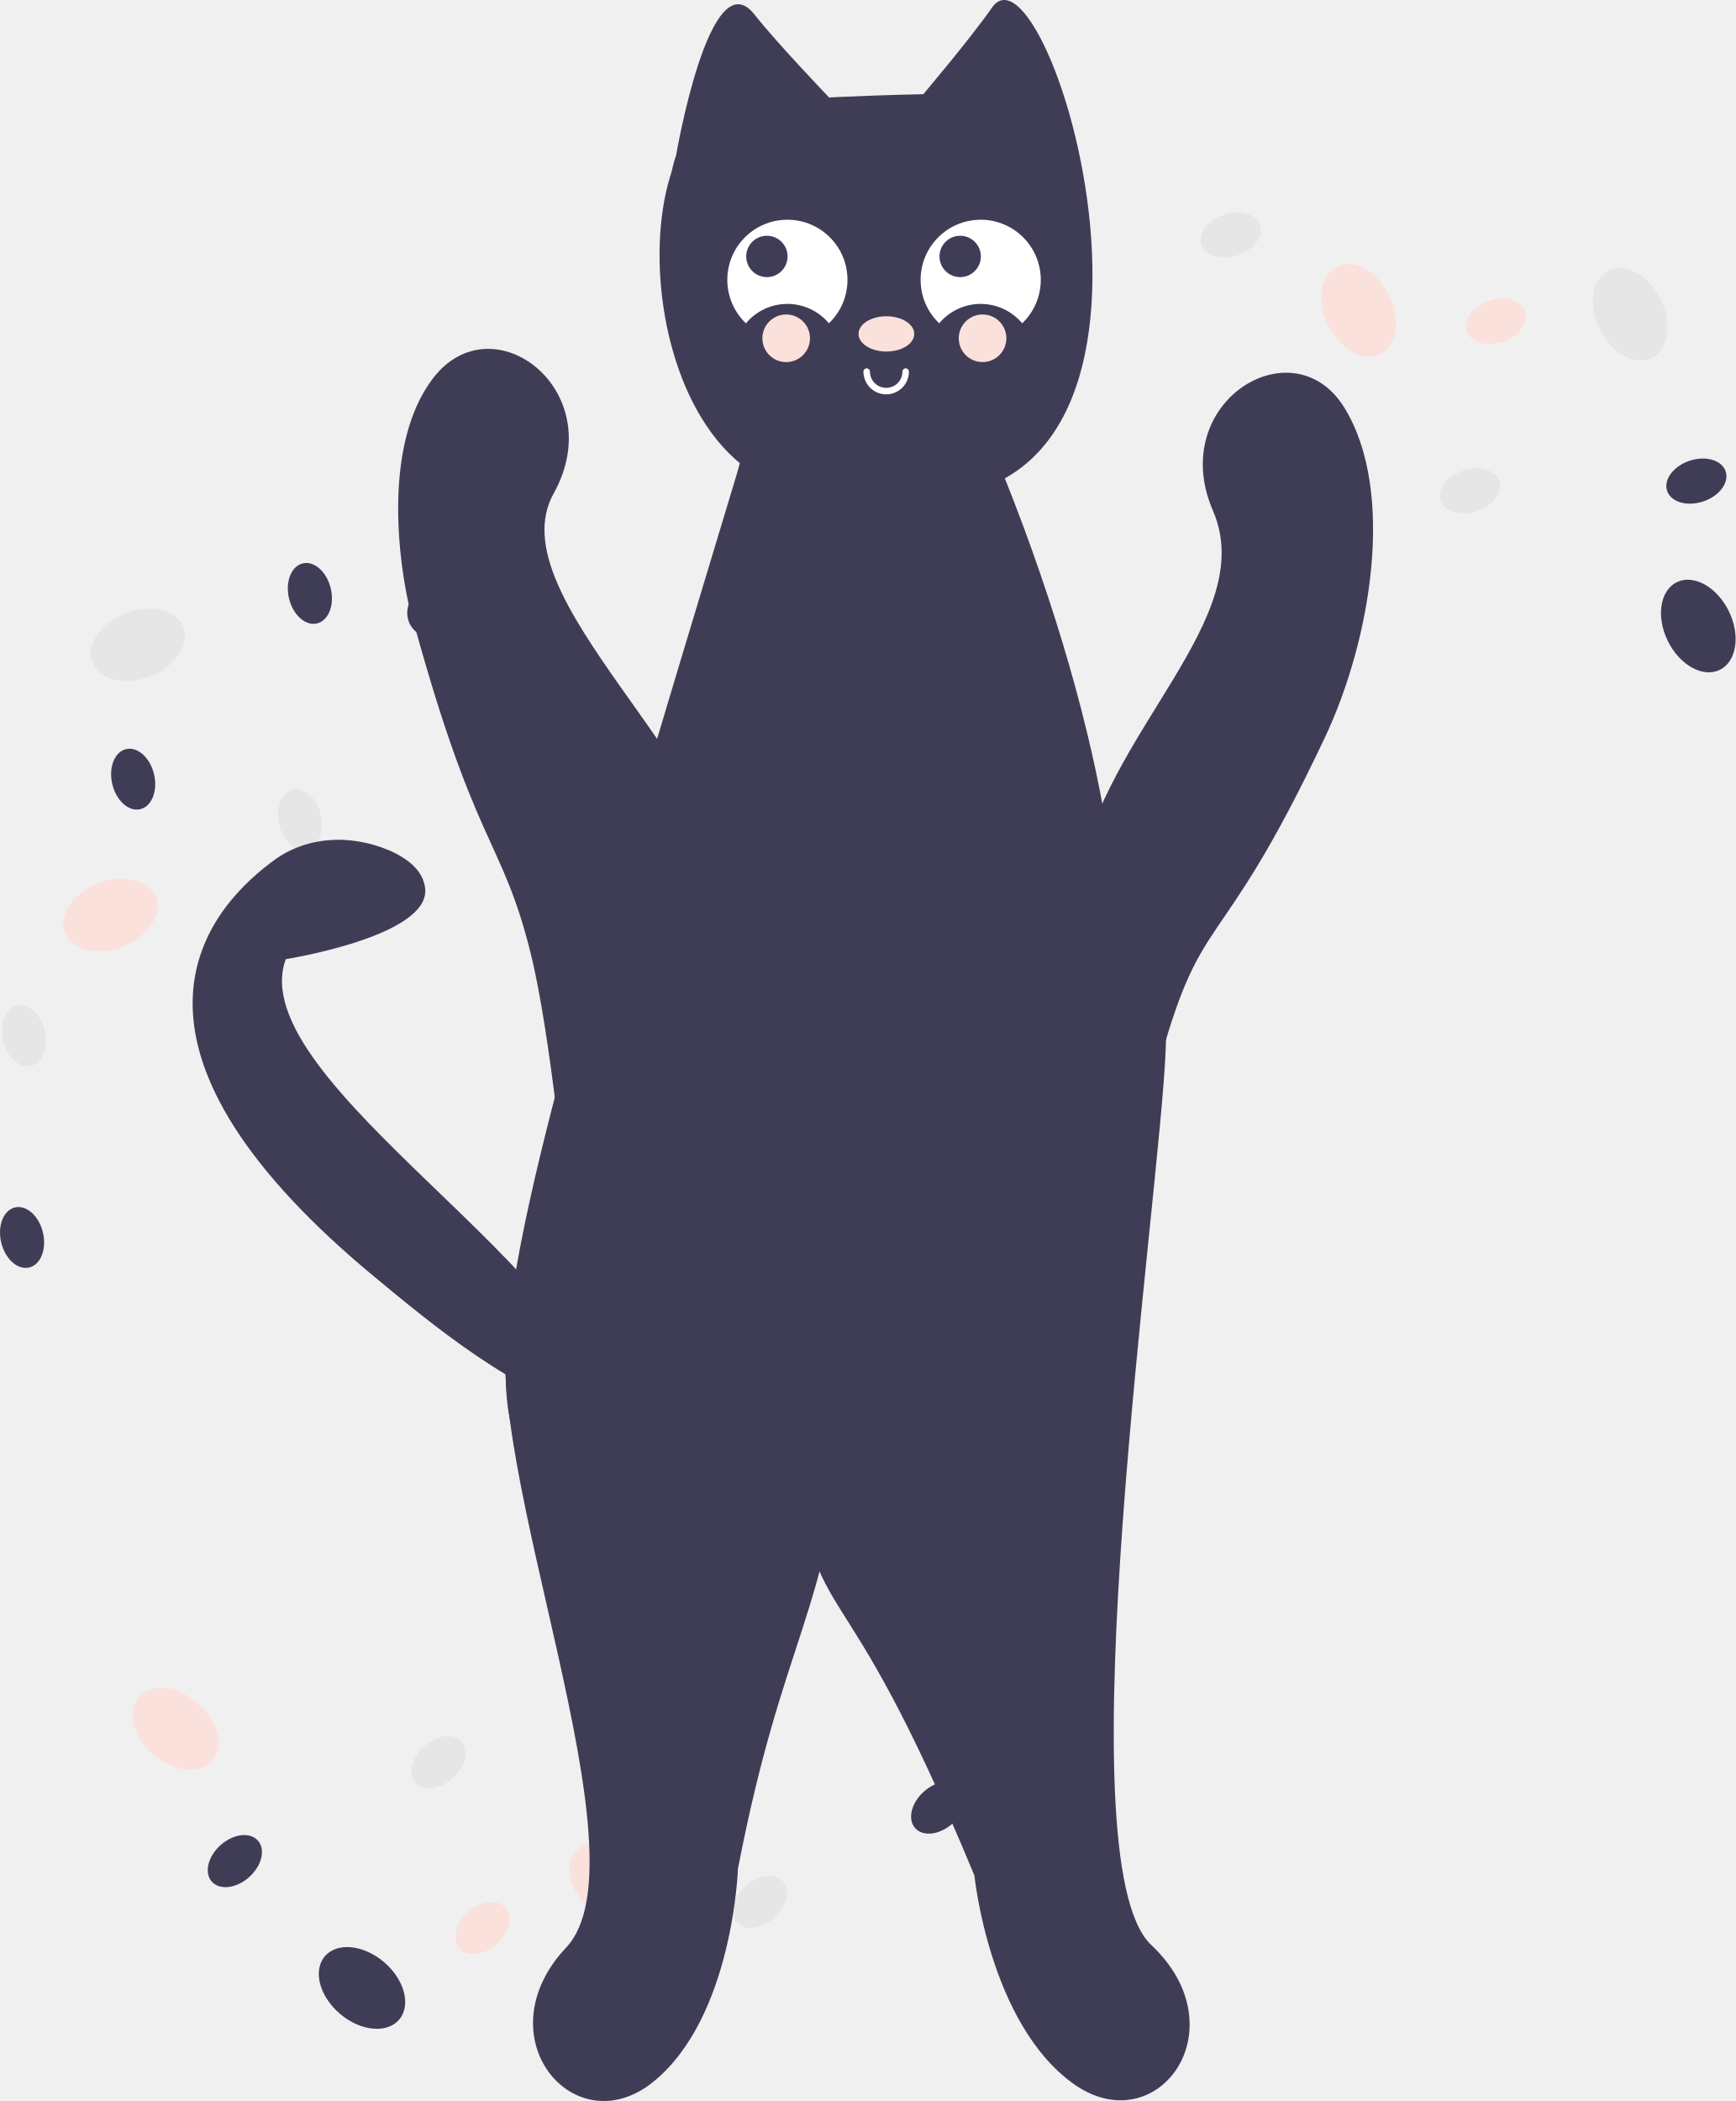
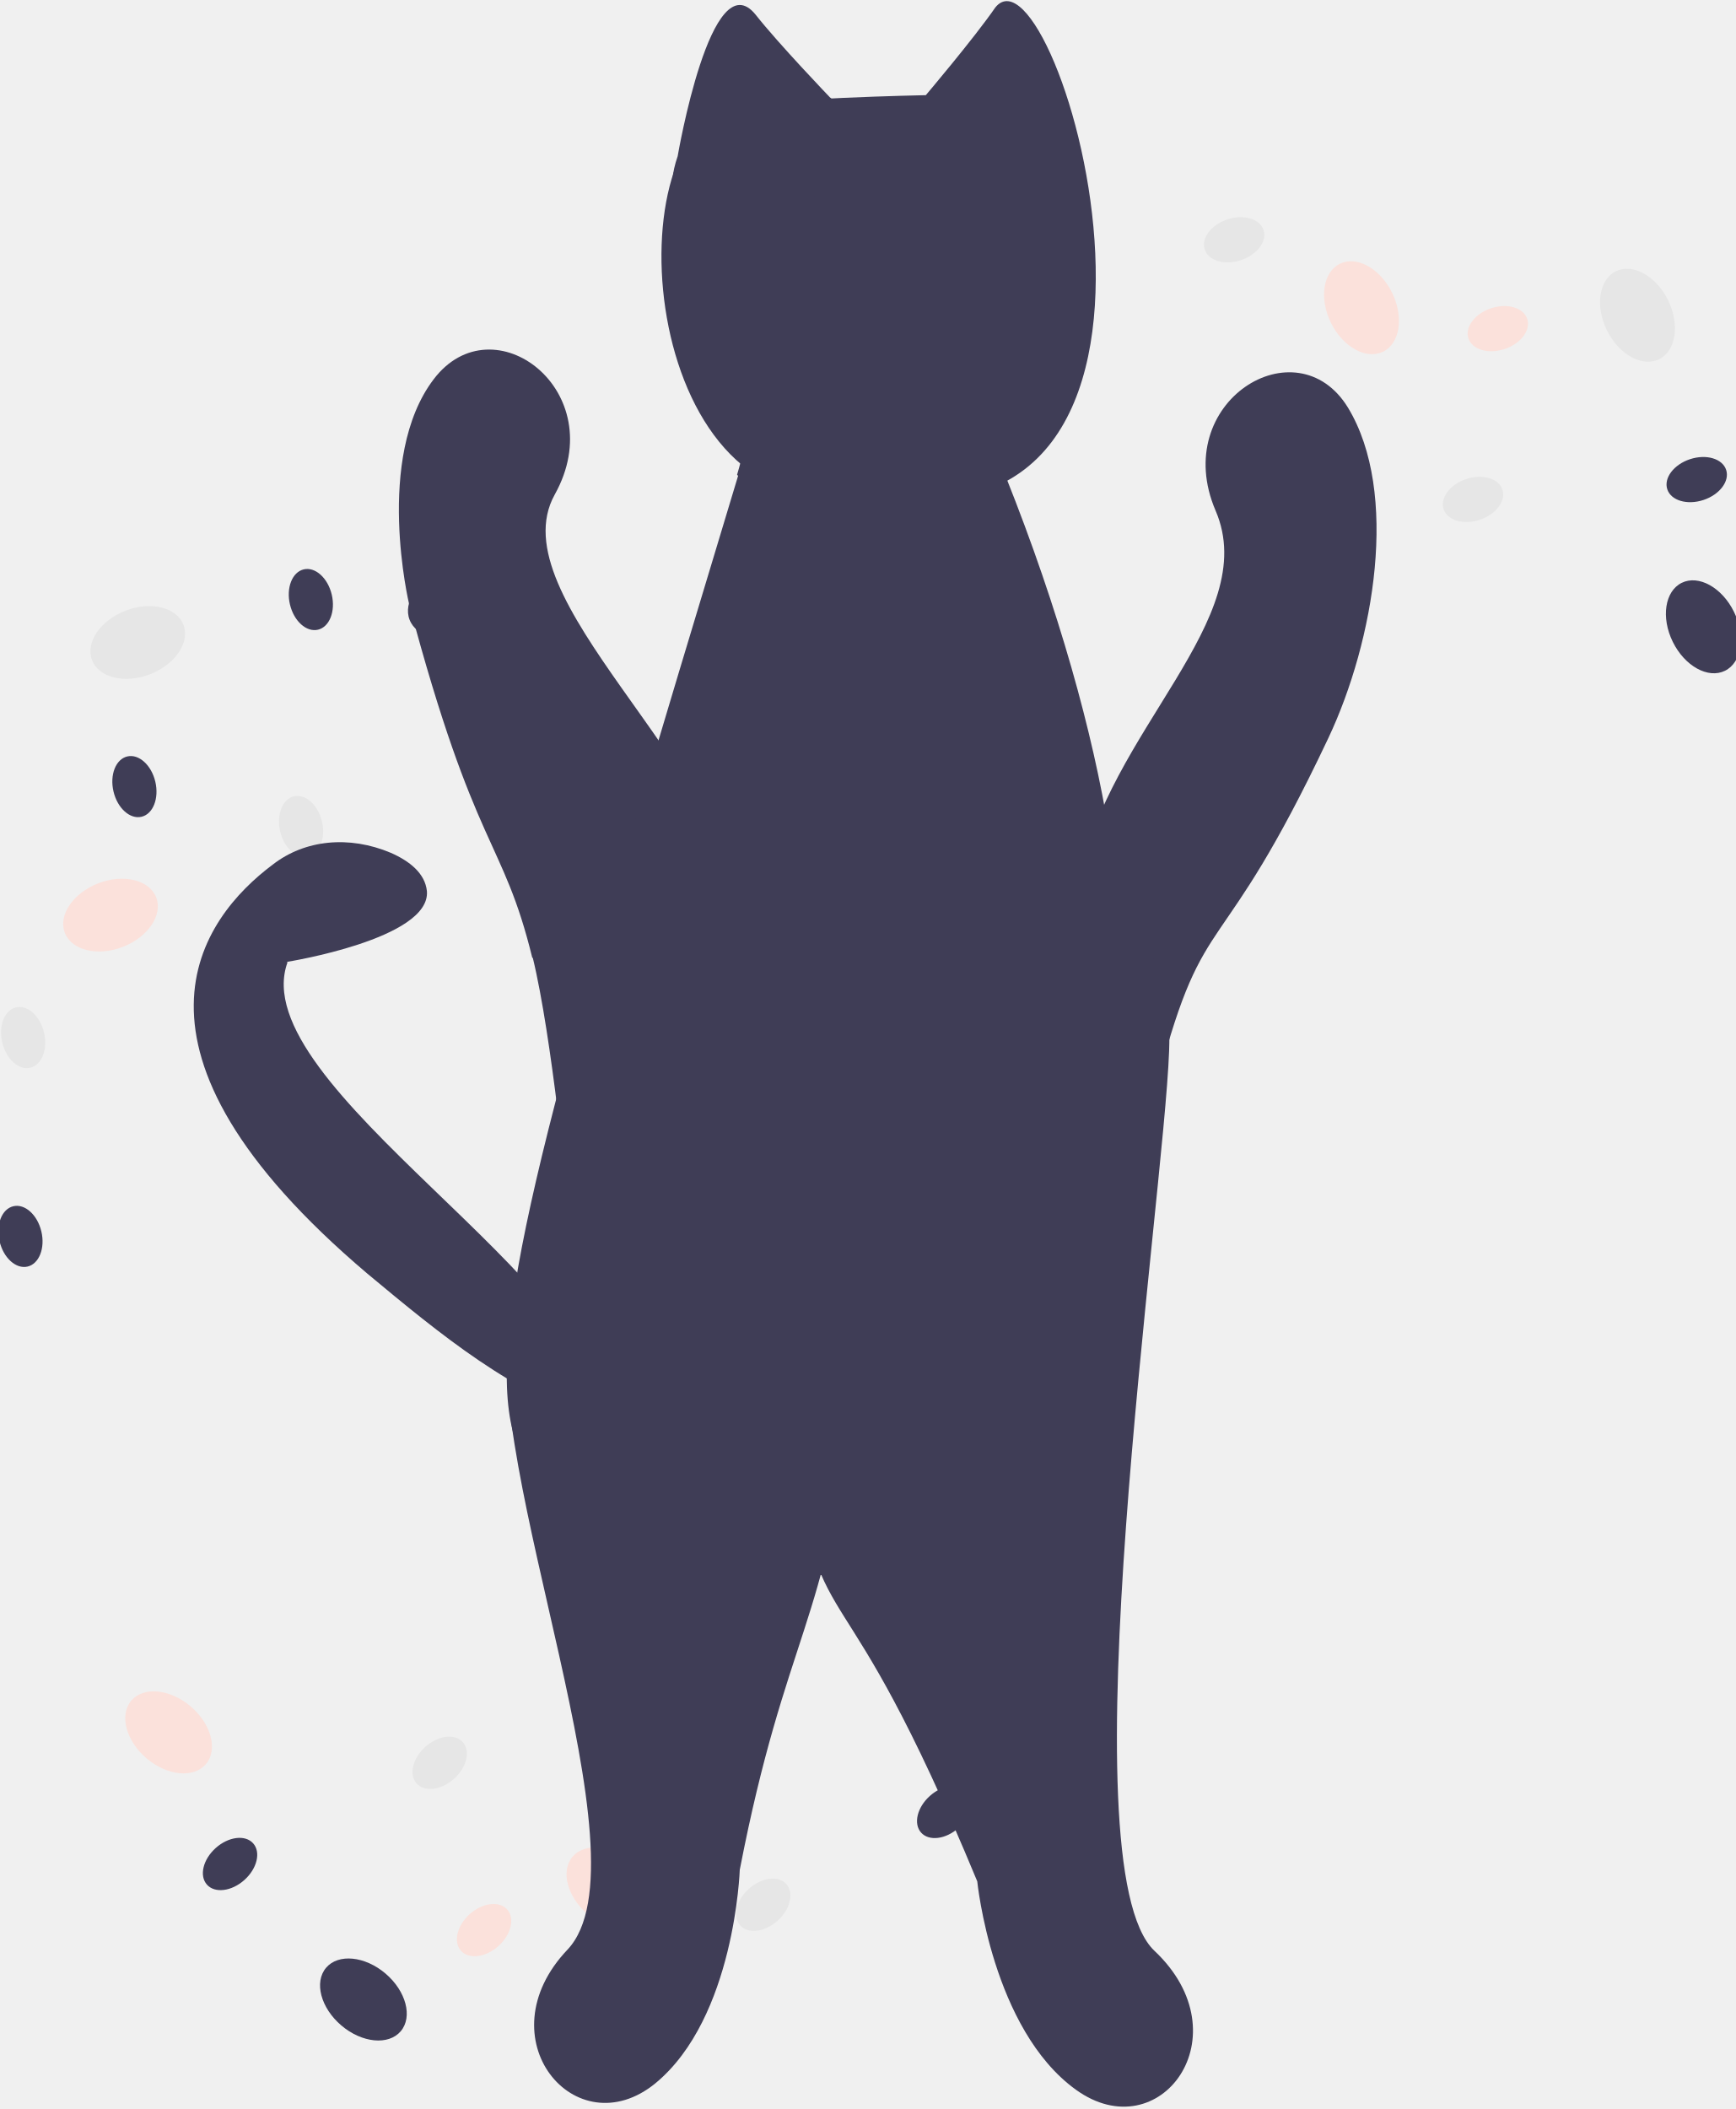
- <svg xmlns="http://www.w3.org/2000/svg" width="135.332mm" height="163.798mm" viewBox="0 0 135.332 163.798" version="1.1" id="svg5290">
-   <defs id="defs5284" />
-   <g id="layer2" style="display:inline" transform="translate(-31.2953,-64.60818)">
-     <ellipse style="fill:#e6e6e6;stroke-width:0.504" cx="-2.265" cy="122.311" rx="3.806" ry="2.648" transform="rotate(-21.16137)" id="ellipse14" />
-     <ellipse style="fill:#3f3d56;stroke-width:0.504" cx="21.897" cy="128.268" rx="3.806" ry="2.648" transform="rotate(-21.16137)" id="ellipse16" />
-     <ellipse style="fill:#fbe1db;fill-opacity:1;stroke-width:0.504" cx="-11.863" cy="141.177" rx="3.806" ry="2.648" transform="rotate(-21.16137)" id="ellipse18" />
-     <ellipse style="fill:#e6e6e6;stroke-width:0.504" cx="-1.209" cy="149.087" rx="1.673" ry="2.406" transform="rotate(-13.31636)" id="ellipse20" />
-     <ellipse style="fill:#3f3d56;stroke-width:0.504" cx="-4.974" cy="164.357" rx="1.673" ry="2.406" transform="rotate(-13.31636)" id="ellipse22" />
-     <ellipse style="fill:#e6e6e6;stroke-width:0.504" cx="23.61" cy="137.648" rx="1.673" ry="2.406" transform="rotate(-13.31636)" id="ellipse24" />
-     <ellipse style="fill:#3f3d56;fill-opacity:1;stroke-width:0.504" cx="11.686" cy="131.582" rx="1.673" ry="2.406" transform="rotate(-13.31636)" id="ellipse26" />
-     <ellipse style="fill:#3f3d56;stroke-width:0.504" cx="28.43" cy="120.664" rx="1.673" ry="2.406" transform="rotate(-13.31636)" id="ellipse28" />
-     <ellipse style="fill:#3f3d56;fill-opacity:1;stroke-width:0.504" cx="-128.636" cy="187.661" rx="2.648" ry="3.806" transform="rotate(-49.59538)" id="ellipse30" />
-     <ellipse style="fill:#fbe1db;fill-opacity:1;stroke-width:0.504" cx="-122.678" cy="163.5" rx="2.648" ry="3.806" transform="rotate(-49.59538)" id="ellipse32" />
-     <ellipse style="fill:#fbe1db;fill-opacity:1;stroke-width:0.504" cx="-109.77" cy="197.26" rx="2.648" ry="3.806" transform="rotate(-49.59538)" id="ellipse34" />
-     <ellipse style="fill:#e6e6e6;stroke-width:0.504" cx="-74.206" cy="219.123" rx="2.406" ry="1.673" transform="rotate(-41.75038)" id="ellipse36" />
-     <ellipse style="fill:#3f3d56;stroke-width:0.504" cx="-58.936" cy="222.888" rx="2.406" ry="1.673" transform="rotate(-41.75038)" id="ellipse38" />
-     <ellipse style="fill:#e6e6e6;stroke-width:0.504" cx="-85.644" cy="194.305" rx="2.406" ry="1.673" transform="rotate(-41.75038)" id="ellipse40" />
-     <ellipse style="fill:#fbe1db;fill-opacity:1;stroke-width:0.504" cx="-91.71" cy="206.228" rx="2.406" ry="1.673" transform="rotate(-41.75038)" id="ellipse42" />
-     <ellipse style="fill:#3f3d56;fill-opacity:1;stroke-width:0.504" cx="-102.629" cy="189.484" rx="2.406" ry="1.673" transform="rotate(-41.75038)" id="ellipse44" />
-     <ellipse style="fill:#e6e6e6;stroke-width:0.504" cx="102.818" cy="149.862" rx="2.648" ry="3.806" transform="rotate(-26.18799)" id="ellipse46" />
-     <ellipse style="fill:#3f3d56;stroke-width:0.504" cx="96.861" cy="174.024" rx="2.648" ry="3.806" transform="rotate(-26.18799)" id="ellipse48" />
-     <ellipse style="fill:#fbe1db;fill-opacity:1;stroke-width:0.504" cx="83.953" cy="140.263" rx="2.648" ry="3.806" transform="rotate(-26.18799)" id="ellipse50" />
-     <ellipse style="fill:#e6e6e6;stroke-width:0.504" cx="94.7" cy="118.765" rx="2.406" ry="1.673" transform="rotate(-18.34298)" id="ellipse52" />
-     <ellipse style="fill:#3f3d56;stroke-width:0.504" cx="79.429" cy="115" rx="2.406" ry="1.673" transform="rotate(-18.34298)" id="ellipse54" />
-     <ellipse style="fill:#e6e6e6;stroke-width:0.504" cx="106.138" cy="143.583" rx="2.406" ry="1.673" transform="rotate(-18.34298)" id="ellipse56" />
-     <ellipse style="fill:#fbe1db;fill-opacity:1;stroke-width:0.504" cx="112.204" cy="131.66" rx="2.406" ry="1.673" transform="rotate(-18.34298)" id="ellipse58" />
-     <ellipse style="fill:#3f3d56;stroke-width:0.504" cx="123.122" cy="148.404" rx="2.406" ry="1.673" transform="rotate(-18.34298)" id="ellipse60" />
+ <svg xmlns="http://www.w3.org/2000/svg" width="135mm" height="164mm" version="1.1" viewBox="0 0 135 164">
+   <g transform="translate(-31.3 -64.6)" stroke-width=".504">
+     <ellipse transform="rotate(-21.2)" cx="-2.26" cy="122" rx="3.81" ry="2.65" fill="#e6e6e6" />
+     <ellipse transform="rotate(-21.2)" cx="21.9" cy="128" rx="3.81" ry="2.65" fill="#3f3d56" />
+     <ellipse transform="rotate(-21.2)" cx="-11.9" cy="141" rx="3.81" ry="2.65" fill="#fbe1db" />
+     <ellipse transform="rotate(-13.3)" cx="-1.21" cy="149" rx="1.67" ry="2.41" fill="#e6e6e6" />
+     <ellipse transform="rotate(-13.3)" cx="-4.97" cy="164" rx="1.67" ry="2.41" fill="#3f3d56" />
+     <ellipse transform="rotate(-13.3)" cx="23.6" cy="138" rx="1.67" ry="2.41" fill="#e6e6e6" />
+     <g fill="#3f3d56">
+       <ellipse transform="rotate(-13.3)" cx="11.7" cy="132" rx="1.67" ry="2.41" />
+       <ellipse transform="rotate(-13.3)" cx="28.4" cy="121" rx="1.67" ry="2.41" />
+       <ellipse transform="rotate(-49.6)" cx="-129" cy="188" rx="2.65" ry="3.81" />
+     </g>
+     <ellipse transform="rotate(-49.6)" cx="-123" cy="163" rx="2.65" ry="3.81" fill="#fbe1db" />
+     <ellipse transform="rotate(-49.6)" cx="-110" cy="197" rx="2.65" ry="3.81" fill="#fbe1db" />
+     <ellipse transform="rotate(-41.8)" cx="-74.2" cy="219" rx="2.41" ry="1.67" fill="#e6e6e6" />
+     <ellipse transform="rotate(-41.8)" cx="-58.9" cy="223" rx="2.41" ry="1.67" fill="#3f3d56" />
+     <ellipse transform="rotate(-41.8)" cx="-85.6" cy="194" rx="2.41" ry="1.67" fill="#e6e6e6" />
+     <ellipse transform="rotate(-41.8)" cx="-91.7" cy="206" rx="2.41" ry="1.67" fill="#fbe1db" />
+     <ellipse transform="rotate(-41.8)" cx="-103" cy="189" rx="2.41" ry="1.67" fill="#3f3d56" />
+     <ellipse transform="rotate(-26.2)" cx="103" cy="150" rx="2.65" ry="3.81" fill="#e6e6e6" />
+     <ellipse transform="rotate(-26.2)" cx="96.9" cy="174" rx="2.65" ry="3.81" fill="#3f3d56" />
+     <ellipse transform="rotate(-26.2)" cx="84" cy="140" rx="2.65" ry="3.81" fill="#fbe1db" />
+     <ellipse transform="rotate(-18.3)" cx="94.7" cy="119" rx="2.41" ry="1.67" fill="#e6e6e6" />
+     <ellipse transform="rotate(-18.3)" cx="106" cy="144" rx="2.41" ry="1.67" fill="#e6e6e6" />
+     <ellipse transform="rotate(-18.3)" cx="112" cy="132" rx="2.41" ry="1.67" fill="#fbe1db" />
+     <ellipse transform="rotate(-18.3)" cx="123" cy="148" rx="2.41" ry="1.67" fill="#3f3d56" />
  </g>
-   <g id="layer6" style="display:inline" transform="translate(3.1050814e-6,-19.23539)">
-     <path style="display:inline;fill:#ffffff;stroke-width:0.181" d="m 176.477,53.13 a 0.959,0.959 0 0 1 -0.958,-0.958 0.137,0.137 0 0 1 0.274,0 0.685,0.685 0 0 0 1.369,0 0.137,0.137 0 0 1 0.274,0 0.959,0.959 0 0 1 -0.958,0.958 z" id="path36-6-6" />
-     <ellipse style="display:inline;fill:#ffffff;stroke-width:0.181" cx="176.546" cy="50.46" rx="1.095" ry="0.421" id="ellipse38-0" />
-     <circle style="display:inline;fill:#deecdb;fill-opacity:1;stroke-width:0.181" cx="181.885" cy="52.074" id="circle48-7" r="1.119" />
-     <circle style="display:inline;fill:#deecdb;fill-opacity:1;stroke-width:0.181" cx="171.775" cy="52.074" id="circle50-2" r="1.119" />
-     <path style="display:inline;fill:#3f3d56;stroke-width:1.142" d="m 71.995,26.578 c 0,0 -12.189,0.241 -15.208,0.985 -9.296,2.288 -6.809,33.243 9.903,29.895 30.156,6.67 15.475,-43.676 10.733,-37.734 -1.641,2.384 -5.428,6.854 -5.428,6.854 z" id="path48-7-6-7" />
-     <path style="display:inline;fill:#3f3d56;stroke-width:1.123" d="m 64.591,26.774 c 6.898,8.404 -15.57,15.205 -11.868,4.545 0,0 2.609,-15.281 6.072,-10.993 1.773,2.255 5.795,6.447 5.795,6.447 z" id="path48-7-6-0" />
-     <path id="path48-7-8-6" d="m 90.119,103.126 c 3.632,-13.658 4.679,-8.372 13.193,-26.405 3.581,-7.584 5.531,-19.139 1.529,-25.678 -4.002,-6.539 -13.907,-0.426 -10.264,8.003 3.643,8.429 -8.468,17.18 -10.554,28.791 -5.348,29.757 -0.32,39.411 6.096,15.288 z" style="display:inline;fill:#3f3d56;stroke-width:1.285" />
-     <path id="path48-7-8-6-3" d="m 41.423,93.739 c -2.287,-9.358 -4.436,-8.22 -9.576,-27.502 0,0 -2.733,-11.371 1.901,-17.487 4.634,-6.116 13.885,0.932 9.42,8.963 -4.464,8.031 13.459,21.062 14.382,32.818 2.364,30.128 -10.849,39.889 -13.413,22.07 0,0 -1.197,-12.653 -2.714,-18.863 z" style="display:inline;fill:#3f3d56;stroke-width:1.285" />
-     <path id="path48-7-8-6-7" d="m 61.469,131.928 c 2.609,16.022 3.67,7.36 14.512,33.532 0,0 1.155,11.483 7.673,16.198 6.518,4.714 13.103,-4.214 6.11,-10.793 -6.993,-6.579 0.713,-58.24 1.136,-69.967 0.956,-26.496 -32.46,12.431 -29.431,31.031 z" style="display:inline;fill:#3f3d56;stroke-width:1.285" />
-     <path id="path48-7-8-6-7-7" d="m 66.008,129.326 c -1.519,16.134 -4.916,17.302 -8.468,35.599 0,0 -0.375,11.525 -6.562,16.582 -6.187,5.058 -13.364,-3.498 -6.829,-10.443 6.535,-6.945 -6.762,-37.621 -4.509,-49.181 5.775,-29.625 28.131,-11.287 26.368,7.442 z" style="display:inline;fill:#3f3d56;stroke-width:1.285" />
-     <path id="path48-7-7" d="m 22.283,94.014 c 0,0 11.246,-1.779 10.87,-5.498 -0.141,-1.395 -1.346,-2.342 -2.797,-2.981 -3.252,-1.369 -6.689,-1.027 -9.187,0.913 -5.53,4.137 -13.311,14.294 7.345,31.762 5.738,4.785 11.434,9.447 18.183,11.476 C 47.537,119.181 18.783,103.574 22.283,94.014 Z" style="display:inline;fill:#3f3d56;stroke-width:0.717" />
-     <path id="path48-7-78" d="M 57.439,56.233 C 31.331,142.634 33.991,134.098 62.942,141.548 84.472,146.142 89.721,102.966 86.076,82.566 84.653,74.6 81.838,64.912 77.493,54.408 57.629,45.013 59.23,50.307 57.439,56.233 Z" style="display:inline;fill:#3f3d56;stroke-width:0.675" />
-     <path style="display:inline;fill:#ffffff;stroke-width:0.334" d="m 69.099,49.98 a 1.776,1.776 0 0 1 -1.774,-1.774 0.253,0.253 0 0 1 0.507,0 1.267,1.267 0 0 0 2.535,0 0.253,0.253 0 0 1 0.507,0 1.776,1.776 0 0 1 -1.774,1.774 z" id="path36" />
-     <ellipse style="display:inline;fill:#fbe1db;fill-opacity:1;stroke-width:0.358" cx="69.115" cy="45.267" rx="2.172" ry="1.375" id="ellipse38-0-6-7" />
-     <circle style="display:inline;fill:#fbe1db;fill-opacity:1;stroke-width:0.3" cx="76.614" cy="45.608" r="1.856" id="circle48" />
-     <circle style="display:inline;fill:#fbe1db;fill-opacity:1;stroke-width:0.3" cx="61.302" cy="45.608" id="circle50" r="1.856" />
-     <path style="display:inline;fill:#ffffff;stroke-width:0.228" d="m 58.161,44.441 a 4.216,4.216 0 0 1 6.471,0 4.685,4.685 0 1 0 -6.624,-0.154 q 0.075,0.079 0.154,0.154 z" id="path40-8-1" />
-     <path style="display:inline;fill:#ffffff;stroke-width:0.228" d="m 73.233,44.441 a 4.216,4.216 0 0 1 6.471,0 4.685,4.685 0 1 0 -6.624,-0.154 v 0 0 q 0.075,0.079 0.154,0.154 z" id="path42-0-3" />
-     <circle style="display:inline;fill:#3f3d56;stroke-width:0.228" cx="59.798" cy="39.228" id="circle44-94" r="1.612" />
-     <circle style="display:inline;fill:#3f3d56;stroke-width:0.228" cx="74.869" cy="39.228" id="circle46-3" r="1.612" />
+   <g transform="translate(3.11e-6 -19.2)">
+     <g stroke-width=".181">
+       <path d="m176 53.1a0.959 0.959 0 0 1-0.958-0.958 0.137 0.137 0 0 1 0.274 0 0.685 0.685 0 0 0 1.37 0 0.137 0.137 0 0 1 0.274 0 0.959 0.959 0 0 1-0.958 0.958z" fill="#fff" />
+       <ellipse cx="177" cy="50.5" rx="1.1" ry=".421" fill="#fff" />
+       <circle cx="182" cy="52.1" r="1.12" fill="#deecdb" />
+       <circle cx="172" cy="52.1" r="1.12" fill="#deecdb" />
+     </g>
+     <g fill="#3f3d56">
+       <path d="m72 26.6s-12.2 0.241-15.2 0.985c-9.3 2.29-6.81 33.2 9.9 29.9 30.2 6.67 15.5-43.7 10.7-37.7-1.64 2.38-5.43 6.85-5.43 6.85z" stroke-width="1.14" />
+       <path d="m64.6 26.8c6.9 8.4-15.6 15.2-11.9 4.55 0 0 2.61-15.3 6.07-11 1.77 2.25 5.8 6.45 5.8 6.45z" stroke-width="1.12" />
+       <g stroke-width="1.29">
+         <path d="m90.1 103c3.63-13.7 4.68-8.37 13.2-26.4 3.58-7.58 5.53-19.1 1.53-25.7-4-6.54-13.9-0.426-10.3 8 3.64 8.43-8.47 17.2-10.6 28.8-5.35 29.8-0.32 39.4 6.1 15.3z" />
+         <path d="m41.4 93.7c-2.29-9.36-4.44-8.22-9.58-27.5 0 0-2.73-11.4 1.9-17.5 4.63-6.12 13.9 0.932 9.42 8.96-4.46 8.03 13.5 21.1 14.4 32.8 2.36 30.1-10.8 39.9-13.4 22.1 0 0-1.2-12.7-2.71-18.9z" />
+         <path d="m61.5 132c2.61 16 3.67 7.36 14.5 33.5 0 0 1.15 11.5 7.67 16.2 6.52 4.71 13.1-4.21 6.11-10.8-6.99-6.58 0.713-58.2 1.14-70 0.956-26.5-32.5 12.4-29.4 31z" />
+         <path d="m66 129c-1.52 16.1-4.92 17.3-8.47 35.6 0 0-0.375 11.5-6.56 16.6-6.19 5.06-13.4-3.5-6.83-10.4 6.53-6.94-6.76-37.6-4.51-49.2 5.77-29.6 28.1-11.3 26.4 7.44z" />
+       </g>
+       <path d="m22.3 94s11.2-1.78 10.9-5.5c-0.141-1.39-1.35-2.34-2.8-2.98-3.25-1.37-6.69-1.03-9.19 0.913-5.53 4.14-13.3 14.3 7.35 31.8 5.74 4.78 11.4 9.45 18.2 11.5 0.839-10.5-27.9-26.1-24.4-35.7z" stroke-width=".717" />
+       <path d="m57.4 56.2c-26.1 86.4-23.4 77.9 5.5 85.3 21.5 4.59 26.8-38.6 23.1-59-1.42-7.97-4.24-17.7-8.58-28.2-19.9-9.4-18.3-4.1-20.1 1.82z" stroke-width=".675" />
+     </g>
  </g>
</svg>
